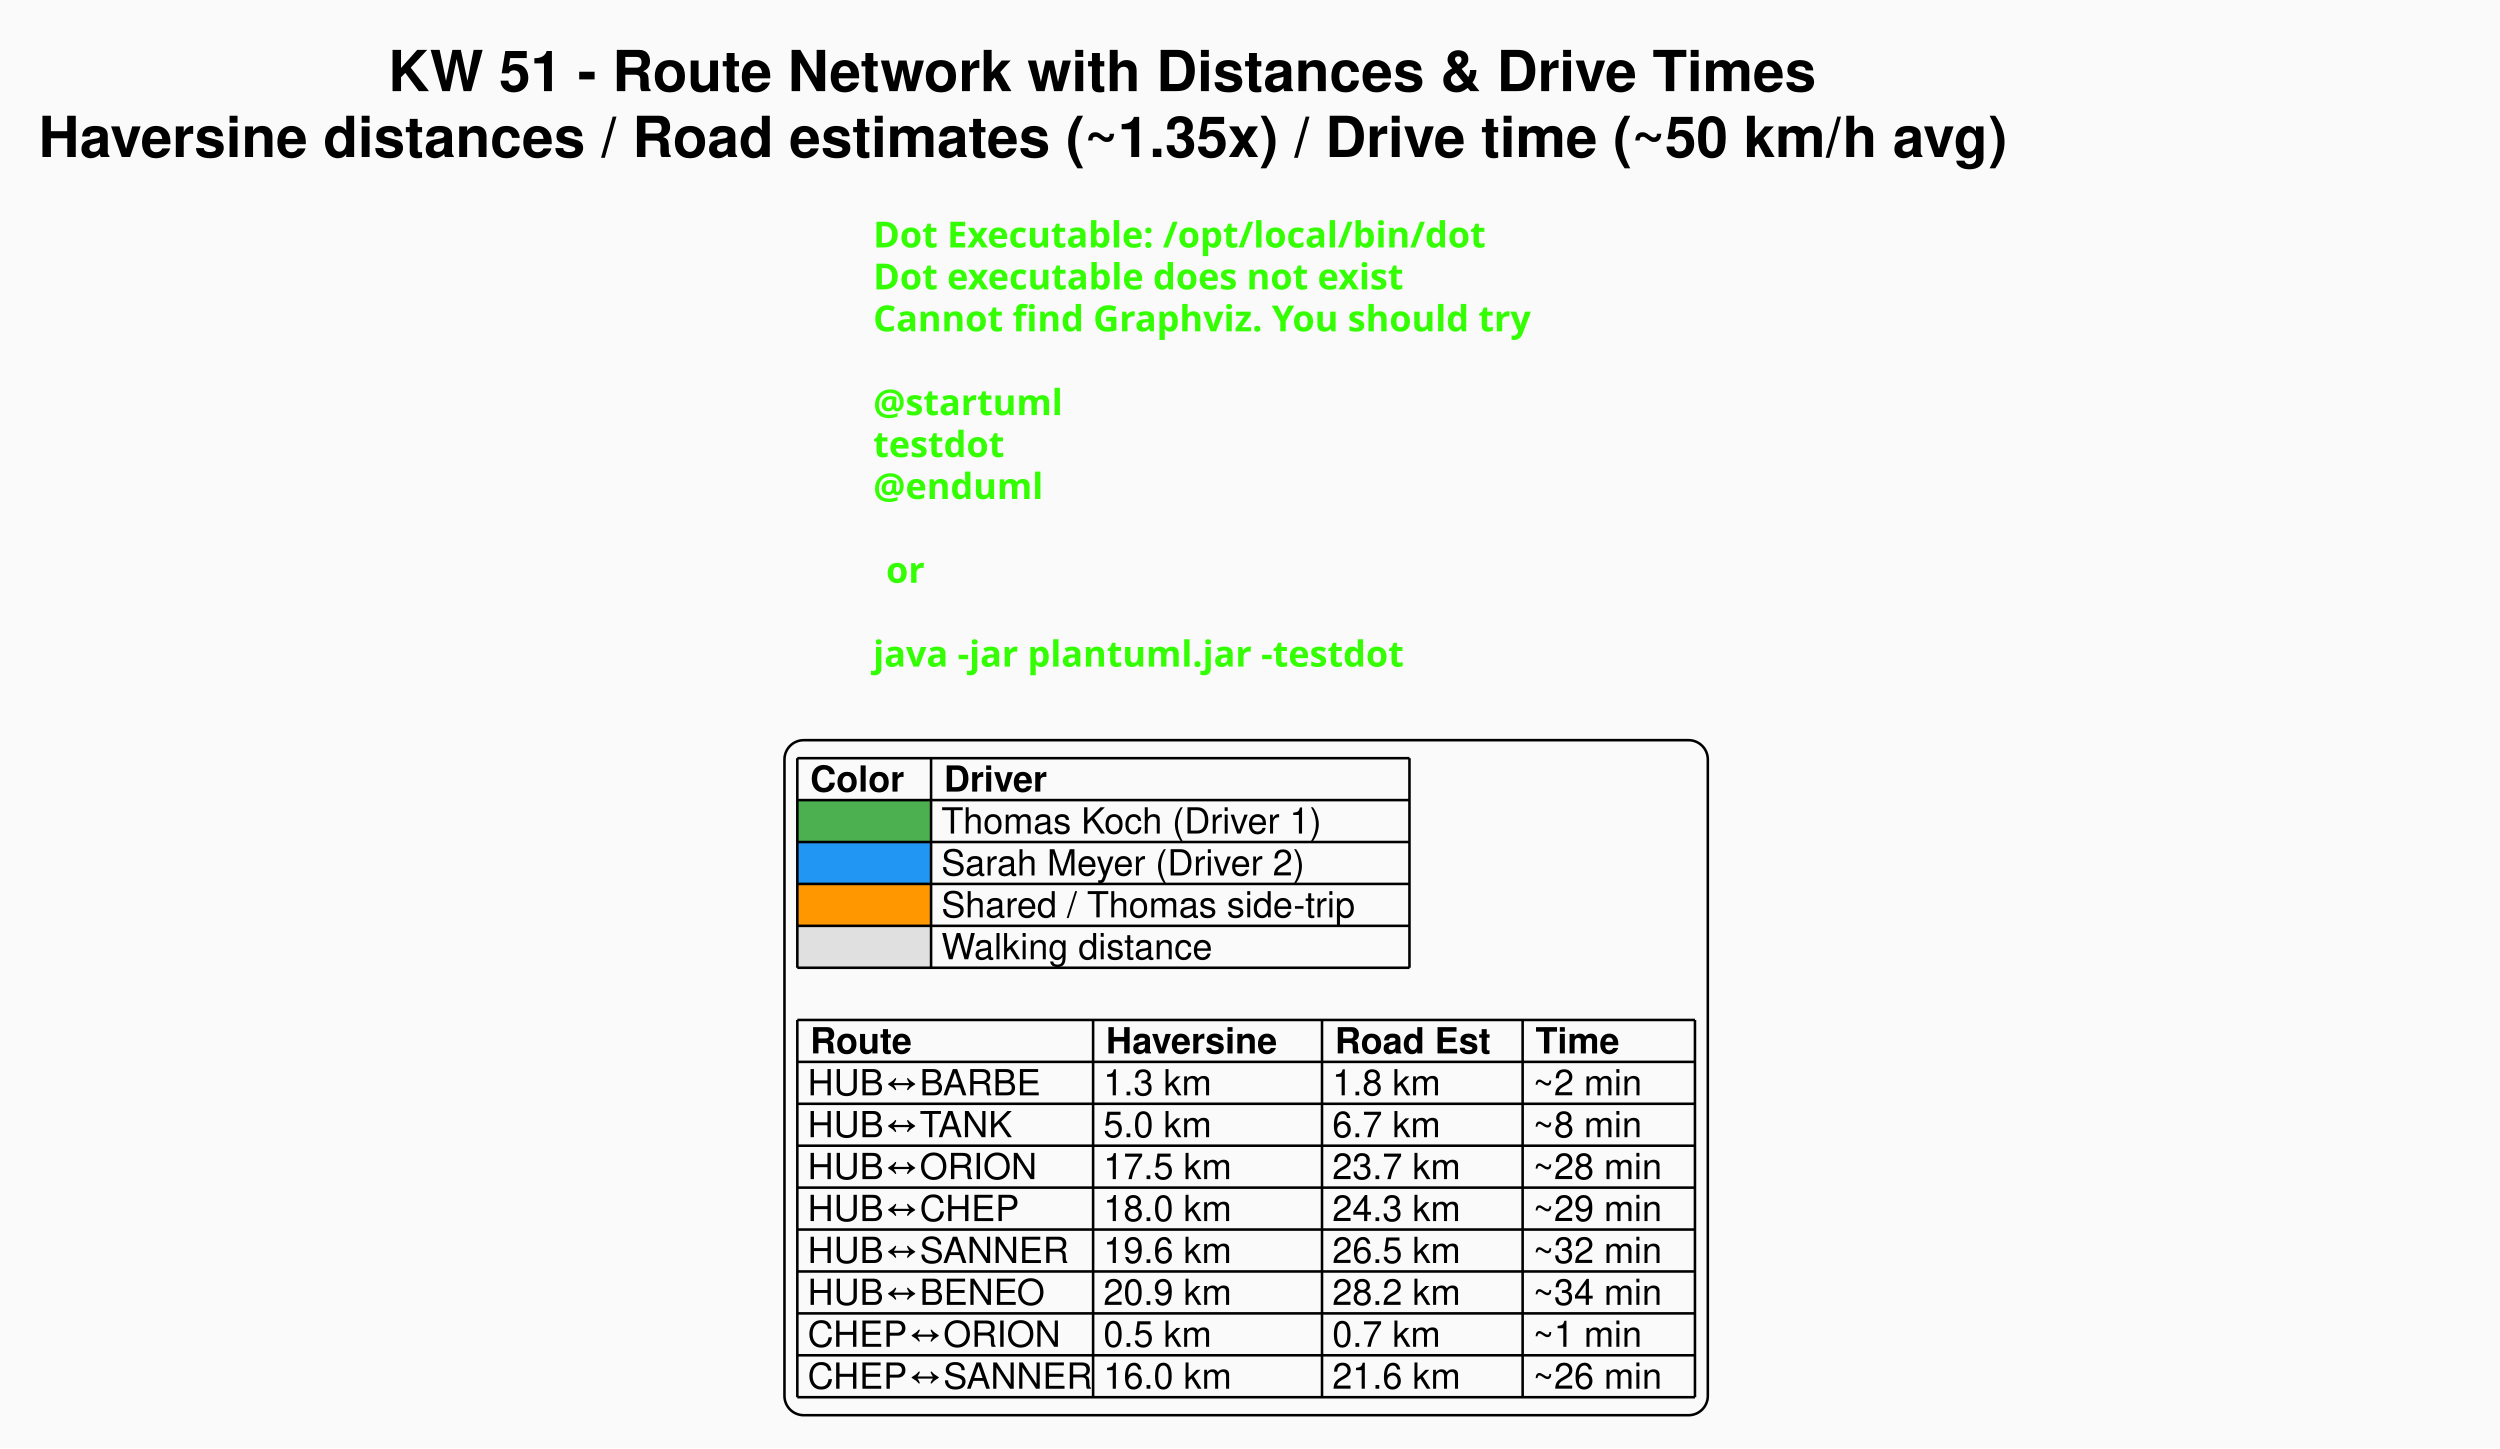
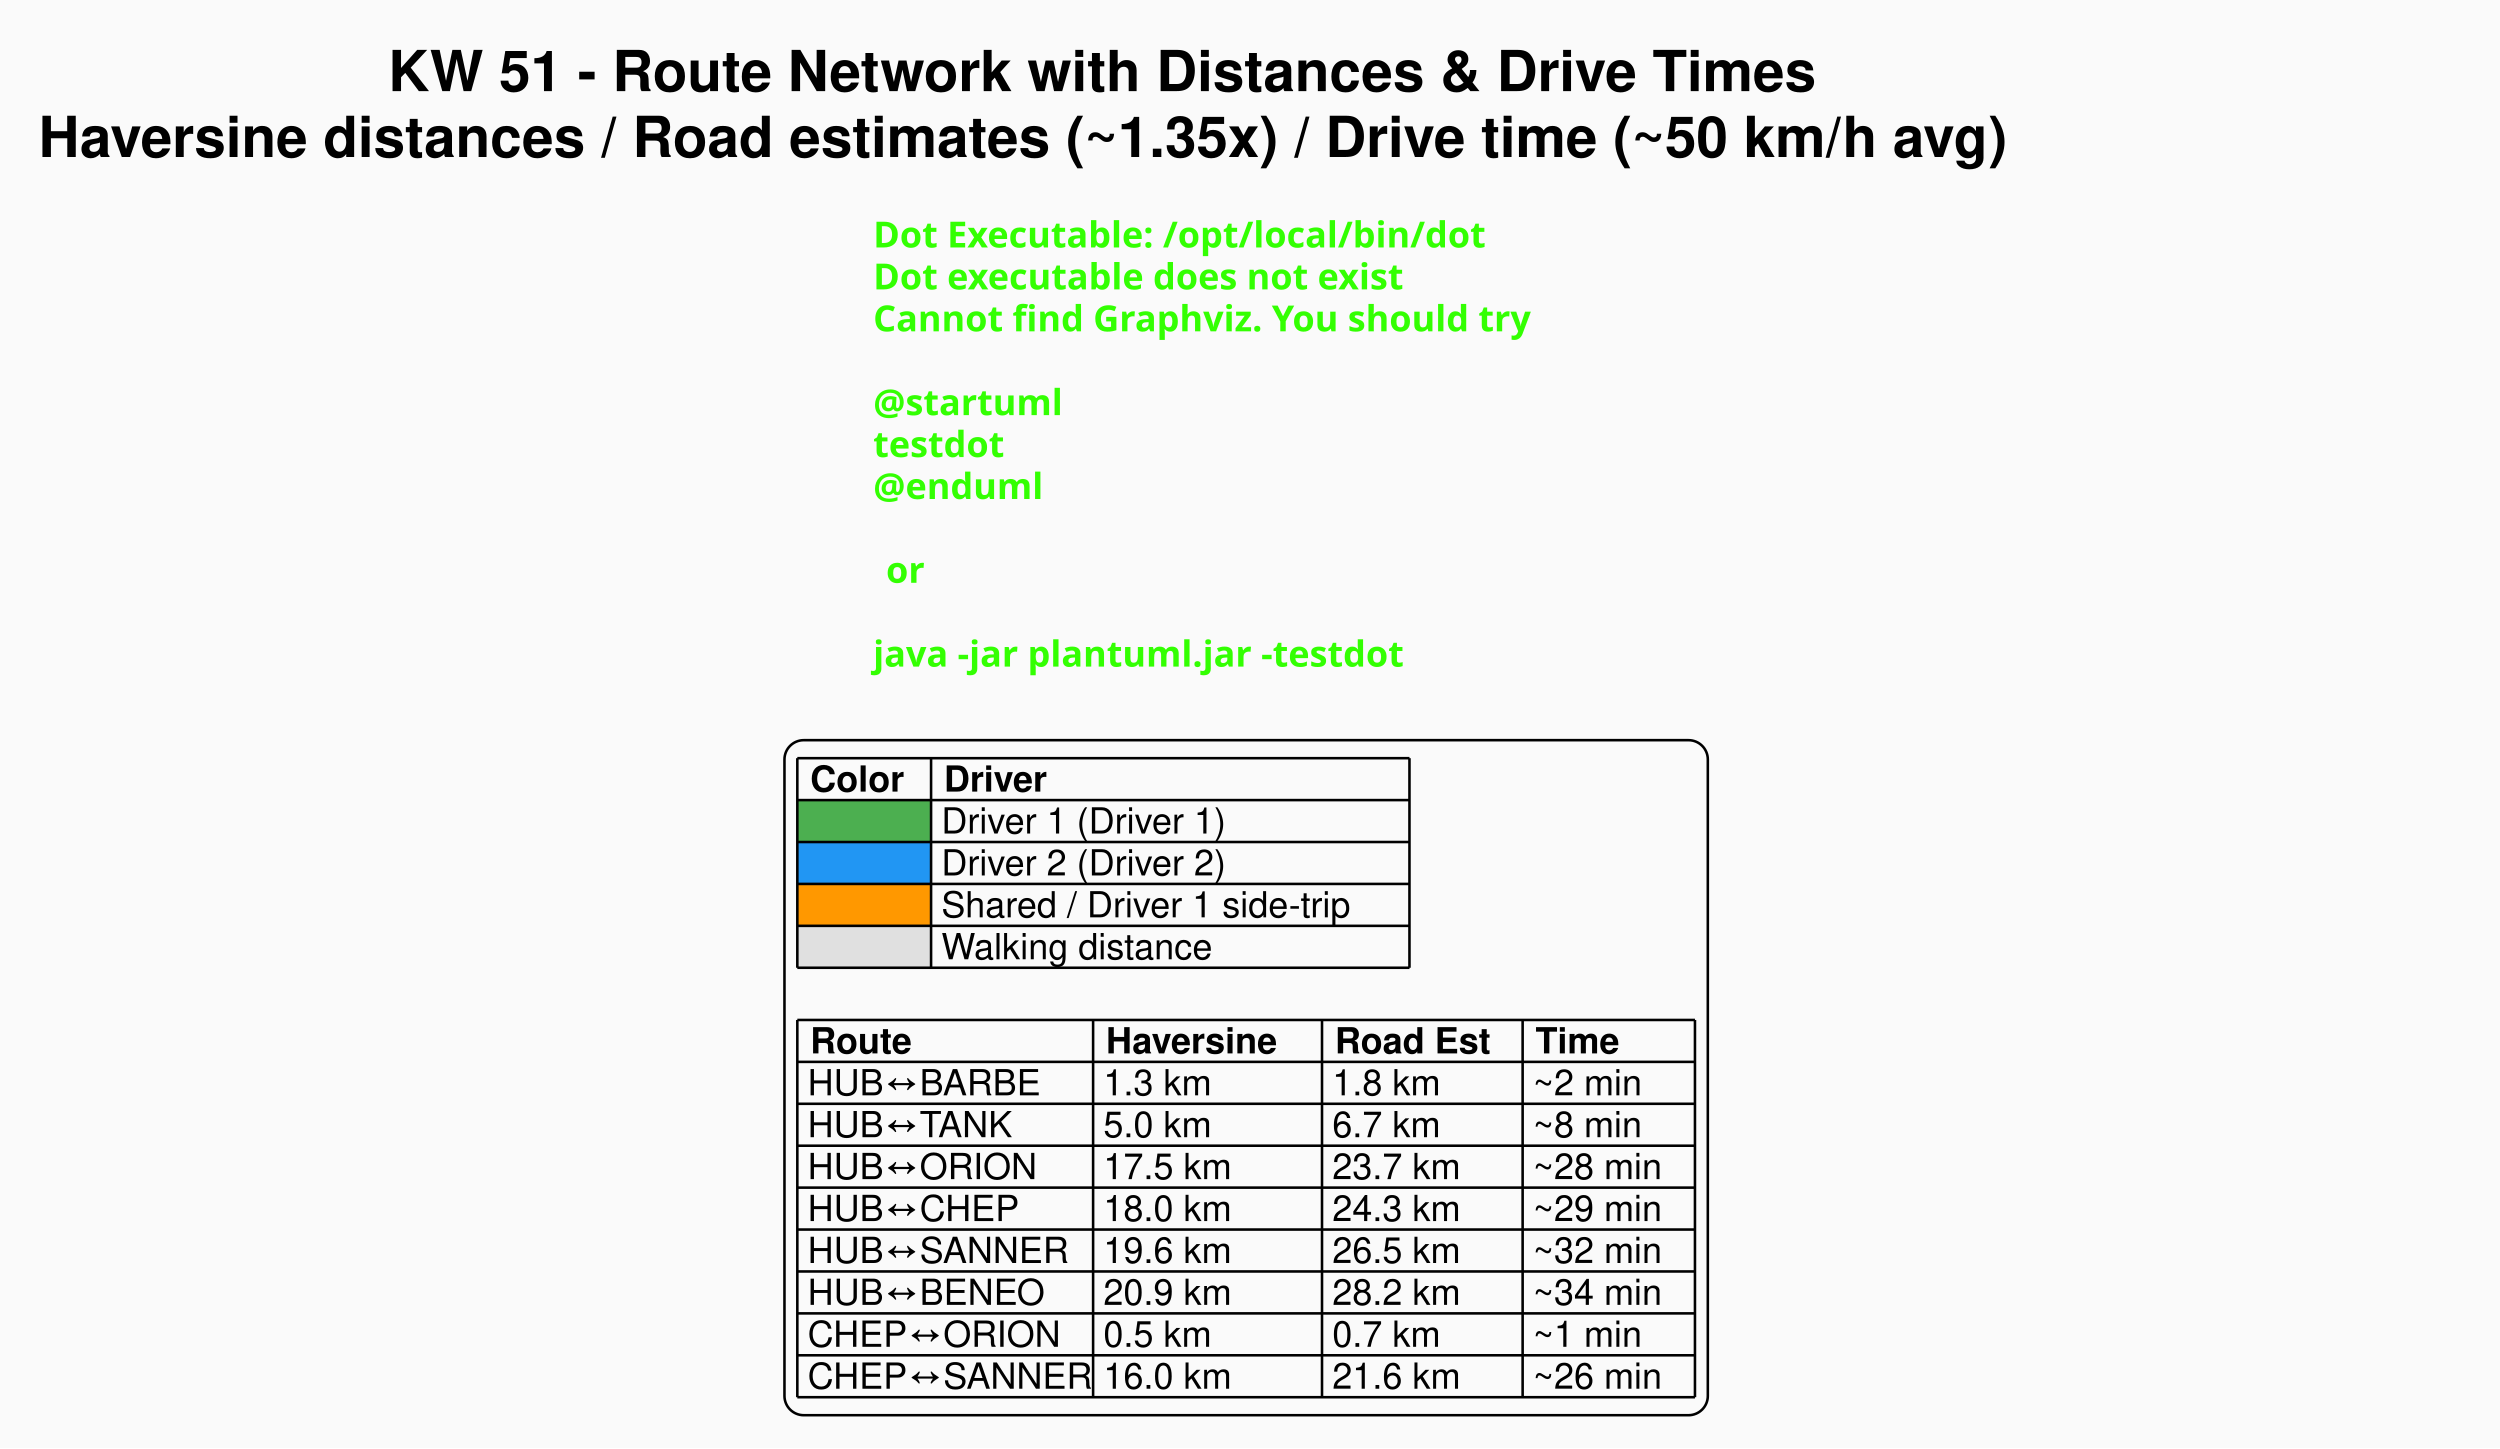
<svg xmlns="http://www.w3.org/2000/svg" contentStyleType="text/css" height="563px" preserveAspectRatio="none" style="width:972px;height:563px;background:#FAFAFA;" version="1.1" viewBox="0 0 972 563" width="972px" zoomAndPan="magnify">
  <defs />
  <g>
    <rect fill="#FAFAFA" height="563" style="stroke:none;stroke-width:1.0;" width="972" x="0" y="0" />
    <text fill="#000000" font-family="Helvetica" font-size="22" font-weight="bold" lengthAdjust="spacing" textLength="667" x="151" y="35.421">KW 51 - Route Network with Distances &amp; Drive Times</text>
    <text fill="#000000" font-family="Helvetica" font-size="22" font-weight="bold" lengthAdjust="spacing" textLength="939" x="15" y="61.03">Haversine distances / Road estimates (~1.35x) / Drive time (~50 km/h avg)</text>
    <text fill="#33FF02" font-family="sans-serif" font-size="14" font-weight="bold" lengthAdjust="spacing" textLength="261" x="339.5" y="96.219">Dot Executable: /opt/local/bin/dot</text>
    <text fill="#33FF02" font-family="sans-serif" font-size="14" font-weight="bold" lengthAdjust="spacing" textLength="237" x="339.5" y="112.516">Dot executable does not exist</text>
    <text fill="#33FF02" font-family="sans-serif" font-size="14" font-weight="bold" lengthAdjust="spacing" textLength="291" x="339.5" y="128.812">Cannot find Graphviz. You should try</text>
    <text fill="#33FF02" font-family="sans-serif" font-size="14" font-weight="bold" lengthAdjust="spacing" textLength="5" x="339.5" y="145.109"> </text>
    <text fill="#33FF02" font-family="sans-serif" font-size="14" font-weight="bold" lengthAdjust="spacing" textLength="79" x="339.5" y="161.406">@startuml</text>
    <text fill="#33FF02" font-family="sans-serif" font-size="14" font-weight="bold" lengthAdjust="spacing" textLength="57" x="339.5" y="177.703">testdot</text>
    <text fill="#33FF02" font-family="sans-serif" font-size="14" font-weight="bold" lengthAdjust="spacing" textLength="72" x="339.5" y="194">@enduml</text>
    <text fill="#33FF02" font-family="sans-serif" font-size="14" font-weight="bold" lengthAdjust="spacing" textLength="5" x="339.5" y="210.297"> </text>
    <text fill="#33FF02" font-family="sans-serif" font-size="14" font-weight="bold" lengthAdjust="spacing" textLength="17" x="344.5" y="226.594">or</text>
    <text fill="#33FF02" font-family="sans-serif" font-size="14" font-weight="bold" lengthAdjust="spacing" textLength="5" x="339.5" y="242.891"> </text>
    <text fill="#33FF02" font-family="sans-serif" font-size="14" font-weight="bold" lengthAdjust="spacing" textLength="227" x="339.5" y="259.188">java -jar plantuml.jar -testdot</text>
    <text fill="#33FF02" font-family="sans-serif" font-size="14" font-weight="bold" lengthAdjust="spacing" textLength="5" x="339.5" y="275.484"> </text>
    <rect fill="none" height="262.453" id="_legend" rx="7.5" ry="7.5" style="stroke:#000000;stroke-width:1.0;" width="359" x="305" y="287.781" />
    <text fill="#000000" font-family="Helvetica" font-size="14" font-weight="bold" lengthAdjust="spacing" textLength="42" x="315" y="307.776">Color</text>
    <text fill="#000000" font-family="Helvetica" font-size="14" font-weight="bold" lengthAdjust="spacing" textLength="48" x="367" y="307.776">Driver</text>
    <rect fill="#4CAF50" height="16.297" style="stroke:none;stroke-width:1.0;" width="52" x="310" y="311.078" />
    <text fill="#000000" font-family="Helvetica" font-size="14" lengthAdjust="spacing" textLength="8" x="310" y="324.073">  </text>
-     <text fill="#000000" font-family="Helvetica" font-size="14" lengthAdjust="spacing" textLength="162" x="366" y="324.073">Thomas Koch (Driver 1)</text>
+     <text fill="#000000" font-family="Helvetica" font-size="14" lengthAdjust="spacing" textLength="162" x="366" y="324.073">Driver 1 (Driver 1)</text>
    <rect fill="#2196F3" height="16.297" style="stroke:none;stroke-width:1.0;" width="52" x="310" y="327.375" />
    <text fill="#000000" font-family="Helvetica" font-size="14" lengthAdjust="spacing" textLength="8" x="310" y="340.37">  </text>
-     <text fill="#000000" font-family="Helvetica" font-size="14" lengthAdjust="spacing" textLength="152" x="366" y="340.37">Sarah Meyer (Driver 2)</text>
+     <text fill="#000000" font-family="Helvetica" font-size="14" lengthAdjust="spacing" textLength="152" x="366" y="340.37">Driver 2 (Driver 2)</text>
    <rect fill="#FF9800" height="16.297" style="stroke:none;stroke-width:1.0;" width="52" x="310" y="343.672" />
    <text fill="#000000" font-family="Helvetica" font-size="14" lengthAdjust="spacing" textLength="8" x="310" y="356.667">  </text>
-     <text fill="#000000" font-family="Helvetica" font-size="14" lengthAdjust="spacing" textLength="178" x="366" y="356.667">Shared / Thomas side-trip</text>
+     <text fill="#000000" font-family="Helvetica" font-size="14" lengthAdjust="spacing" textLength="178" x="366" y="356.667">Shared / Driver 1 side-trip</text>
    <rect fill="#E0E0E0" height="16.297" style="stroke:none;stroke-width:1.0;" width="52" x="310" y="359.969" />
    <text fill="#000000" font-family="Helvetica" font-size="14" lengthAdjust="spacing" textLength="8" x="310" y="372.964">  </text>
    <text fill="#000000" font-family="Helvetica" font-size="14" lengthAdjust="spacing" textLength="116" x="366" y="372.964">Walking distance</text>
    <line style="stroke:#000000;stroke-width:1.0;" x1="310" x2="548" y1="294.781" y2="294.781" />
    <line style="stroke:#000000;stroke-width:1.0;" x1="310" x2="548" y1="311.078" y2="311.078" />
    <line style="stroke:#000000;stroke-width:1.0;" x1="310" x2="548" y1="327.375" y2="327.375" />
    <line style="stroke:#000000;stroke-width:1.0;" x1="310" x2="548" y1="343.672" y2="343.672" />
    <line style="stroke:#000000;stroke-width:1.0;" x1="310" x2="548" y1="359.969" y2="359.969" />
    <line style="stroke:#000000;stroke-width:1.0;" x1="310" x2="548" y1="376.266" y2="376.266" />
    <line style="stroke:#000000;stroke-width:1.0;" x1="310" x2="310" y1="294.781" y2="376.266" />
    <line style="stroke:#000000;stroke-width:1.0;" x1="362" x2="362" y1="294.781" y2="376.266" />
    <line style="stroke:#000000;stroke-width:1.0;" x1="548" x2="548" y1="294.781" y2="376.266" />
    <text fill="#000000" font-family="Helvetica" font-size="14" lengthAdjust="spacing" textLength="4" x="310" y="391.261"> </text>
    <text fill="#000000" font-family="Helvetica" font-size="14" font-weight="bold" lengthAdjust="spacing" textLength="46" x="315" y="409.558">Route</text>
    <text fill="#000000" font-family="Helvetica" font-size="14" font-weight="bold" lengthAdjust="spacing" textLength="79" x="430" y="409.558">Haversine</text>
    <text fill="#000000" font-family="Helvetica" font-size="14" font-weight="bold" lengthAdjust="spacing" textLength="68" x="519" y="409.558">Road Est</text>
    <text fill="#000000" font-family="Helvetica" font-size="14" font-weight="bold" lengthAdjust="spacing" textLength="38" x="597" y="409.558">Time</text>
    <text fill="#000000" font-family="Helvetica" font-size="14" lengthAdjust="spacing" textLength="90" x="314" y="425.854">HUB↔BARBE</text>
    <text fill="#000000" font-family="Helvetica" font-size="14" lengthAdjust="spacing" textLength="47" x="429" y="425.854">1.3 km</text>
    <text fill="#000000" font-family="Helvetica" font-size="14" lengthAdjust="spacing" textLength="47" x="518" y="425.854">1.8 km</text>
    <text fill="#000000" font-family="Helvetica" font-size="14" lengthAdjust="spacing" textLength="50" x="596" y="425.854">~2 min</text>
    <text fill="#000000" font-family="Helvetica" font-size="14" lengthAdjust="spacing" textLength="79" x="314" y="442.151">HUB↔TANK</text>
    <text fill="#000000" font-family="Helvetica" font-size="14" lengthAdjust="spacing" textLength="47" x="429" y="442.151">5.0 km</text>
    <text fill="#000000" font-family="Helvetica" font-size="14" lengthAdjust="spacing" textLength="47" x="518" y="442.151">6.7 km</text>
    <text fill="#000000" font-family="Helvetica" font-size="14" lengthAdjust="spacing" textLength="50" x="596" y="442.151">~8 min</text>
    <text fill="#000000" font-family="Helvetica" font-size="14" lengthAdjust="spacing" textLength="87" x="314" y="458.448">HUB↔ORION</text>
    <text fill="#000000" font-family="Helvetica" font-size="14" lengthAdjust="spacing" textLength="56" x="429" y="458.448">17.5 km</text>
    <text fill="#000000" font-family="Helvetica" font-size="14" lengthAdjust="spacing" textLength="56" x="518" y="458.448">23.7 km</text>
    <text fill="#000000" font-family="Helvetica" font-size="14" lengthAdjust="spacing" textLength="59" x="596" y="458.448">~28 min</text>
    <text fill="#000000" font-family="Helvetica" font-size="14" lengthAdjust="spacing" textLength="80" x="314" y="474.745">HUB↔CHEP</text>
    <text fill="#000000" font-family="Helvetica" font-size="14" lengthAdjust="spacing" textLength="56" x="429" y="474.745">18.0 km</text>
    <text fill="#000000" font-family="Helvetica" font-size="14" lengthAdjust="spacing" textLength="56" x="518" y="474.745">24.3 km</text>
    <text fill="#000000" font-family="Helvetica" font-size="14" lengthAdjust="spacing" textLength="59" x="596" y="474.745">~29 min</text>
    <text fill="#000000" font-family="Helvetica" font-size="14" lengthAdjust="spacing" textLength="99" x="314" y="491.042">HUB↔SANNER</text>
    <text fill="#000000" font-family="Helvetica" font-size="14" lengthAdjust="spacing" textLength="56" x="429" y="491.042">19.6 km</text>
    <text fill="#000000" font-family="Helvetica" font-size="14" lengthAdjust="spacing" textLength="56" x="518" y="491.042">26.5 km</text>
    <text fill="#000000" font-family="Helvetica" font-size="14" lengthAdjust="spacing" textLength="59" x="596" y="491.042">~32 min</text>
    <text fill="#000000" font-family="Helvetica" font-size="14" lengthAdjust="spacing" textLength="91" x="314" y="507.339">HUB↔BENEO</text>
    <text fill="#000000" font-family="Helvetica" font-size="14" lengthAdjust="spacing" textLength="56" x="429" y="507.339">20.9 km</text>
    <text fill="#000000" font-family="Helvetica" font-size="14" lengthAdjust="spacing" textLength="56" x="518" y="507.339">28.2 km</text>
    <text fill="#000000" font-family="Helvetica" font-size="14" lengthAdjust="spacing" textLength="59" x="596" y="507.339">~34 min</text>
    <text fill="#000000" font-family="Helvetica" font-size="14" lengthAdjust="spacing" textLength="95" x="314" y="523.636">CHEP↔ORION</text>
    <text fill="#000000" font-family="Helvetica" font-size="14" lengthAdjust="spacing" textLength="47" x="429" y="523.636">0.5 km</text>
    <text fill="#000000" font-family="Helvetica" font-size="14" lengthAdjust="spacing" textLength="47" x="518" y="523.636">0.7 km</text>
    <text fill="#000000" font-family="Helvetica" font-size="14" lengthAdjust="spacing" textLength="50" x="596" y="523.636">~1 min</text>
    <text fill="#000000" font-family="Helvetica" font-size="14" lengthAdjust="spacing" textLength="107" x="314" y="539.933">CHEP↔SANNER</text>
    <text fill="#000000" font-family="Helvetica" font-size="14" lengthAdjust="spacing" textLength="56" x="429" y="539.933">16.0 km</text>
    <text fill="#000000" font-family="Helvetica" font-size="14" lengthAdjust="spacing" textLength="56" x="518" y="539.933">21.6 km</text>
    <text fill="#000000" font-family="Helvetica" font-size="14" lengthAdjust="spacing" textLength="59" x="596" y="539.933">~26 min</text>
    <line style="stroke:#000000;stroke-width:1.0;" x1="310" x2="659" y1="396.562" y2="396.562" />
    <line style="stroke:#000000;stroke-width:1.0;" x1="310" x2="659" y1="412.859" y2="412.859" />
    <line style="stroke:#000000;stroke-width:1.0;" x1="310" x2="659" y1="429.156" y2="429.156" />
    <line style="stroke:#000000;stroke-width:1.0;" x1="310" x2="659" y1="445.453" y2="445.453" />
    <line style="stroke:#000000;stroke-width:1.0;" x1="310" x2="659" y1="461.75" y2="461.75" />
    <line style="stroke:#000000;stroke-width:1.0;" x1="310" x2="659" y1="478.047" y2="478.047" />
    <line style="stroke:#000000;stroke-width:1.0;" x1="310" x2="659" y1="494.344" y2="494.344" />
    <line style="stroke:#000000;stroke-width:1.0;" x1="310" x2="659" y1="510.641" y2="510.641" />
    <line style="stroke:#000000;stroke-width:1.0;" x1="310" x2="659" y1="526.938" y2="526.938" />
    <line style="stroke:#000000;stroke-width:1.0;" x1="310" x2="659" y1="543.234" y2="543.234" />
    <line style="stroke:#000000;stroke-width:1.0;" x1="310" x2="310" y1="396.562" y2="543.234" />
    <line style="stroke:#000000;stroke-width:1.0;" x1="425" x2="425" y1="396.562" y2="543.234" />
    <line style="stroke:#000000;stroke-width:1.0;" x1="514" x2="514" y1="396.562" y2="543.234" />
    <line style="stroke:#000000;stroke-width:1.0;" x1="592" x2="592" y1="396.562" y2="543.234" />
    <line style="stroke:#000000;stroke-width:1.0;" x1="659" x2="659" y1="396.562" y2="543.234" />
  </g>
</svg>
